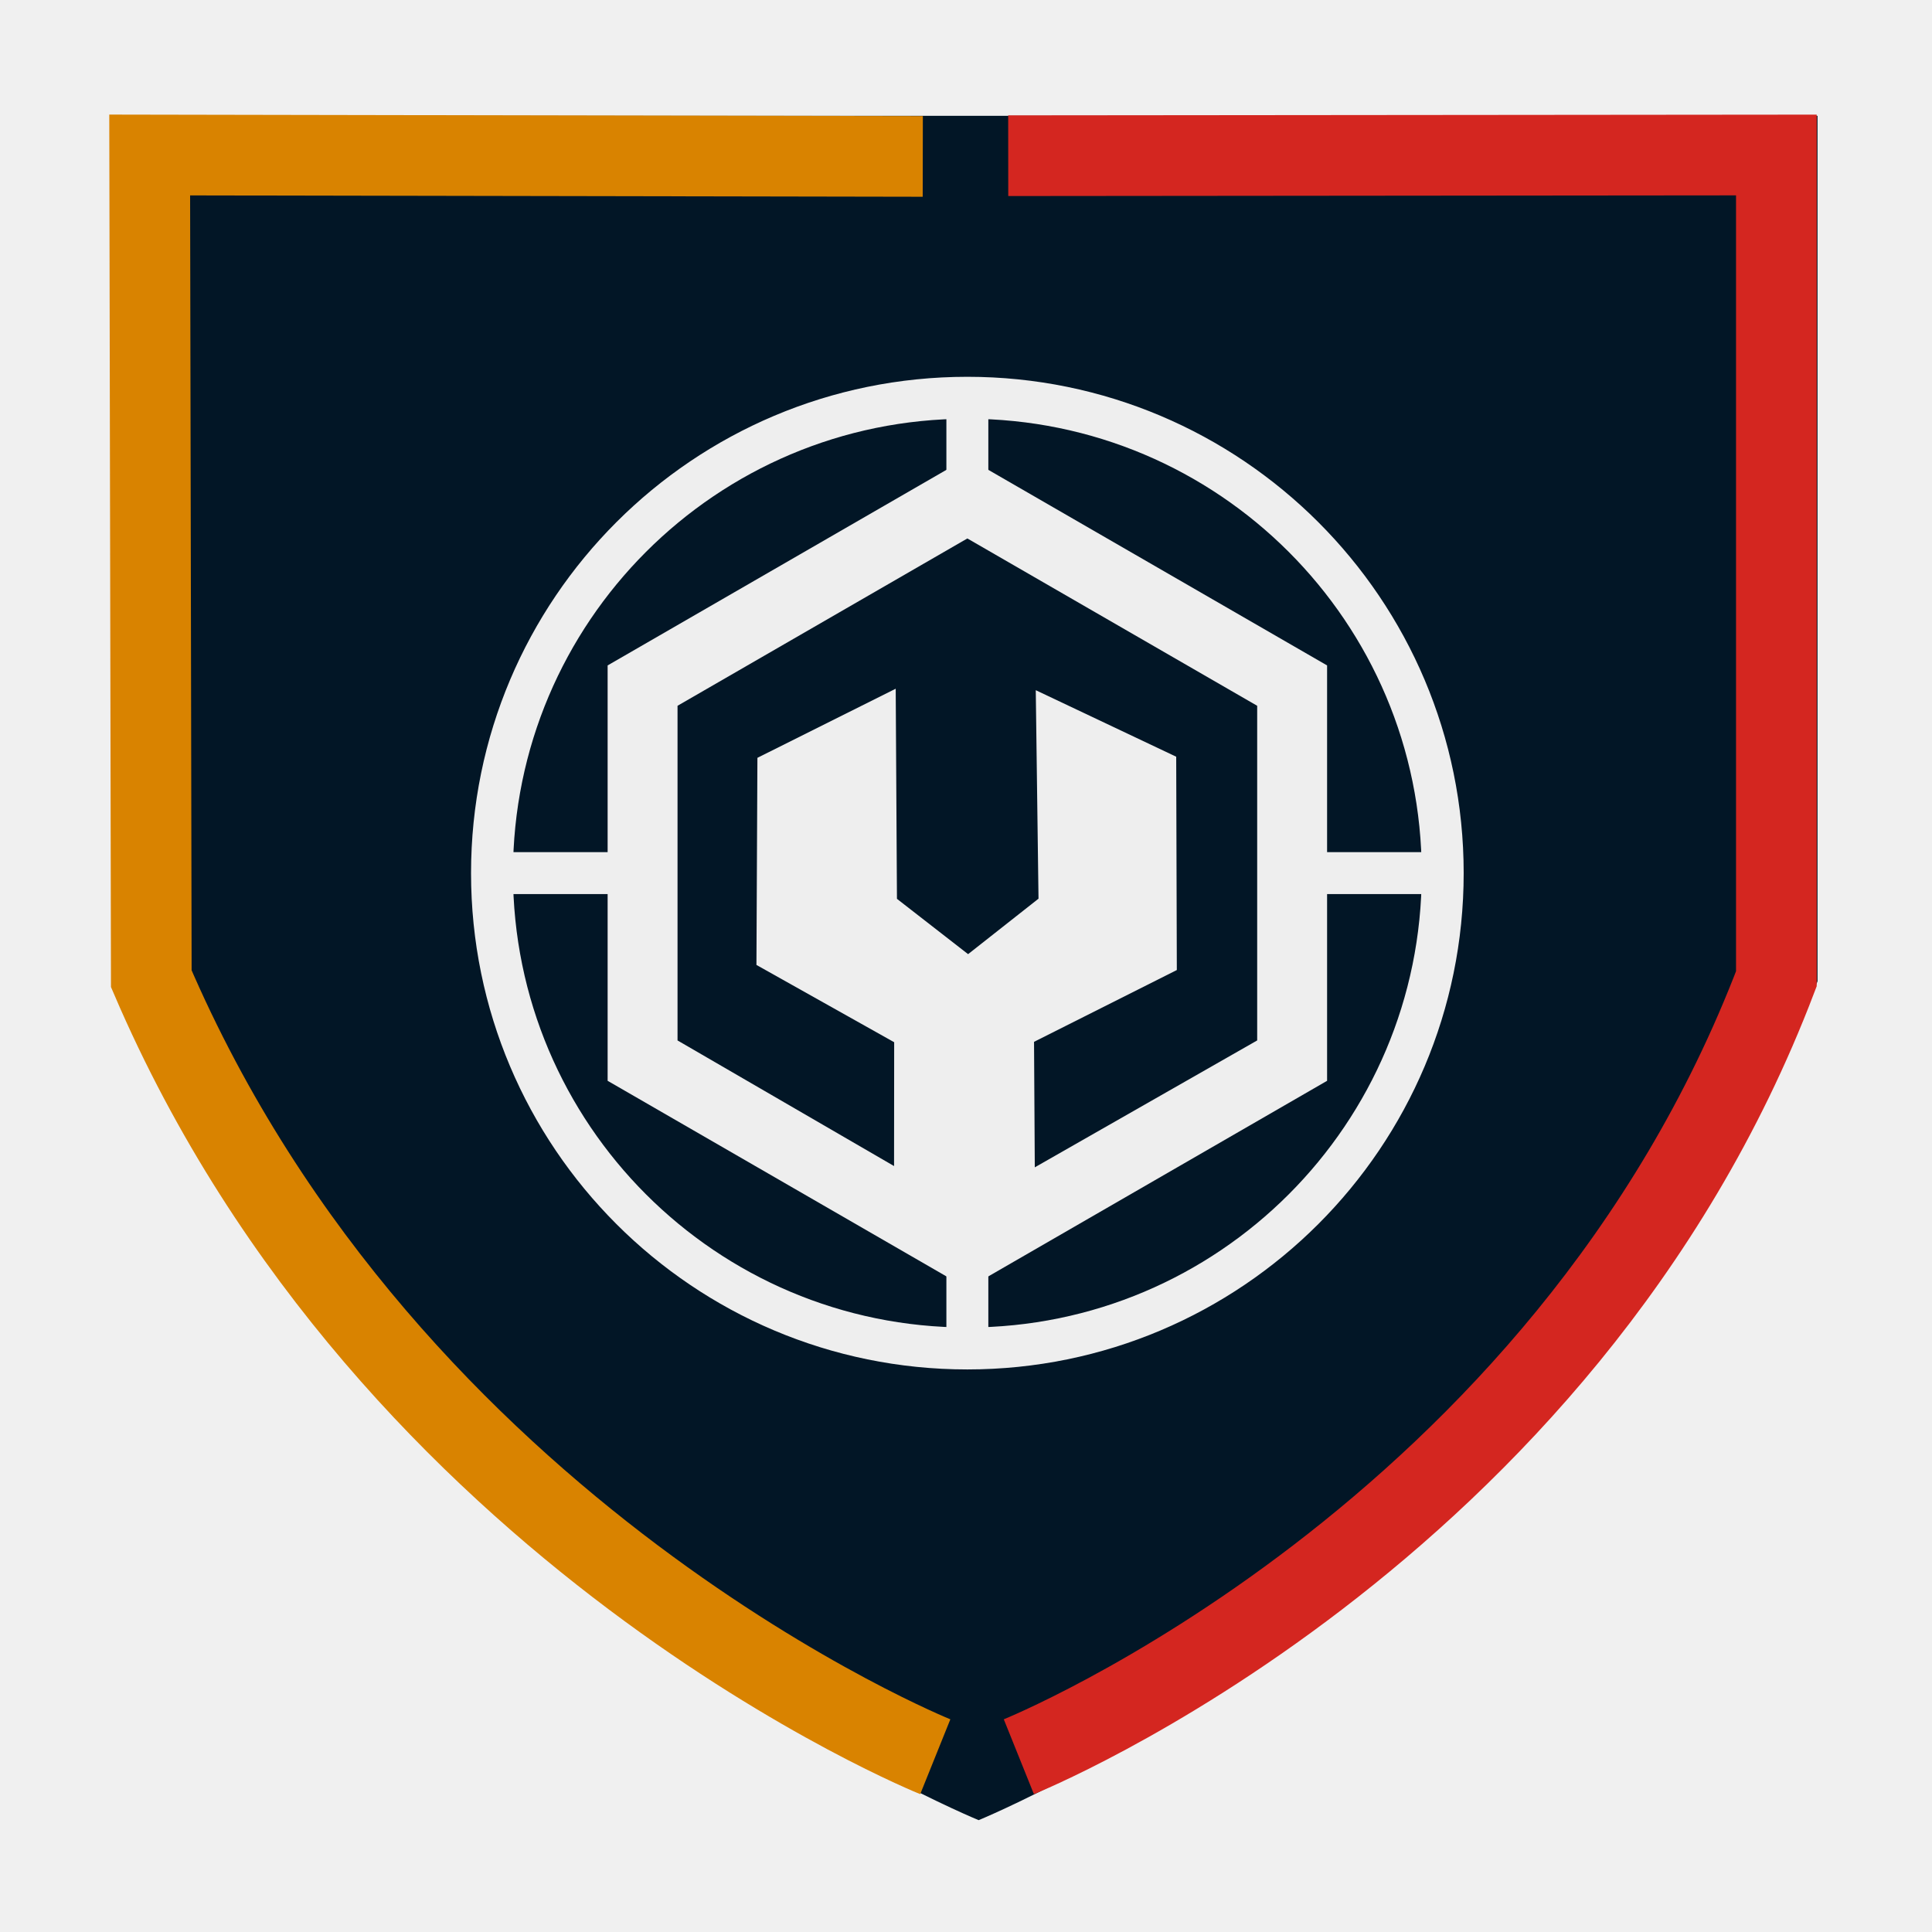
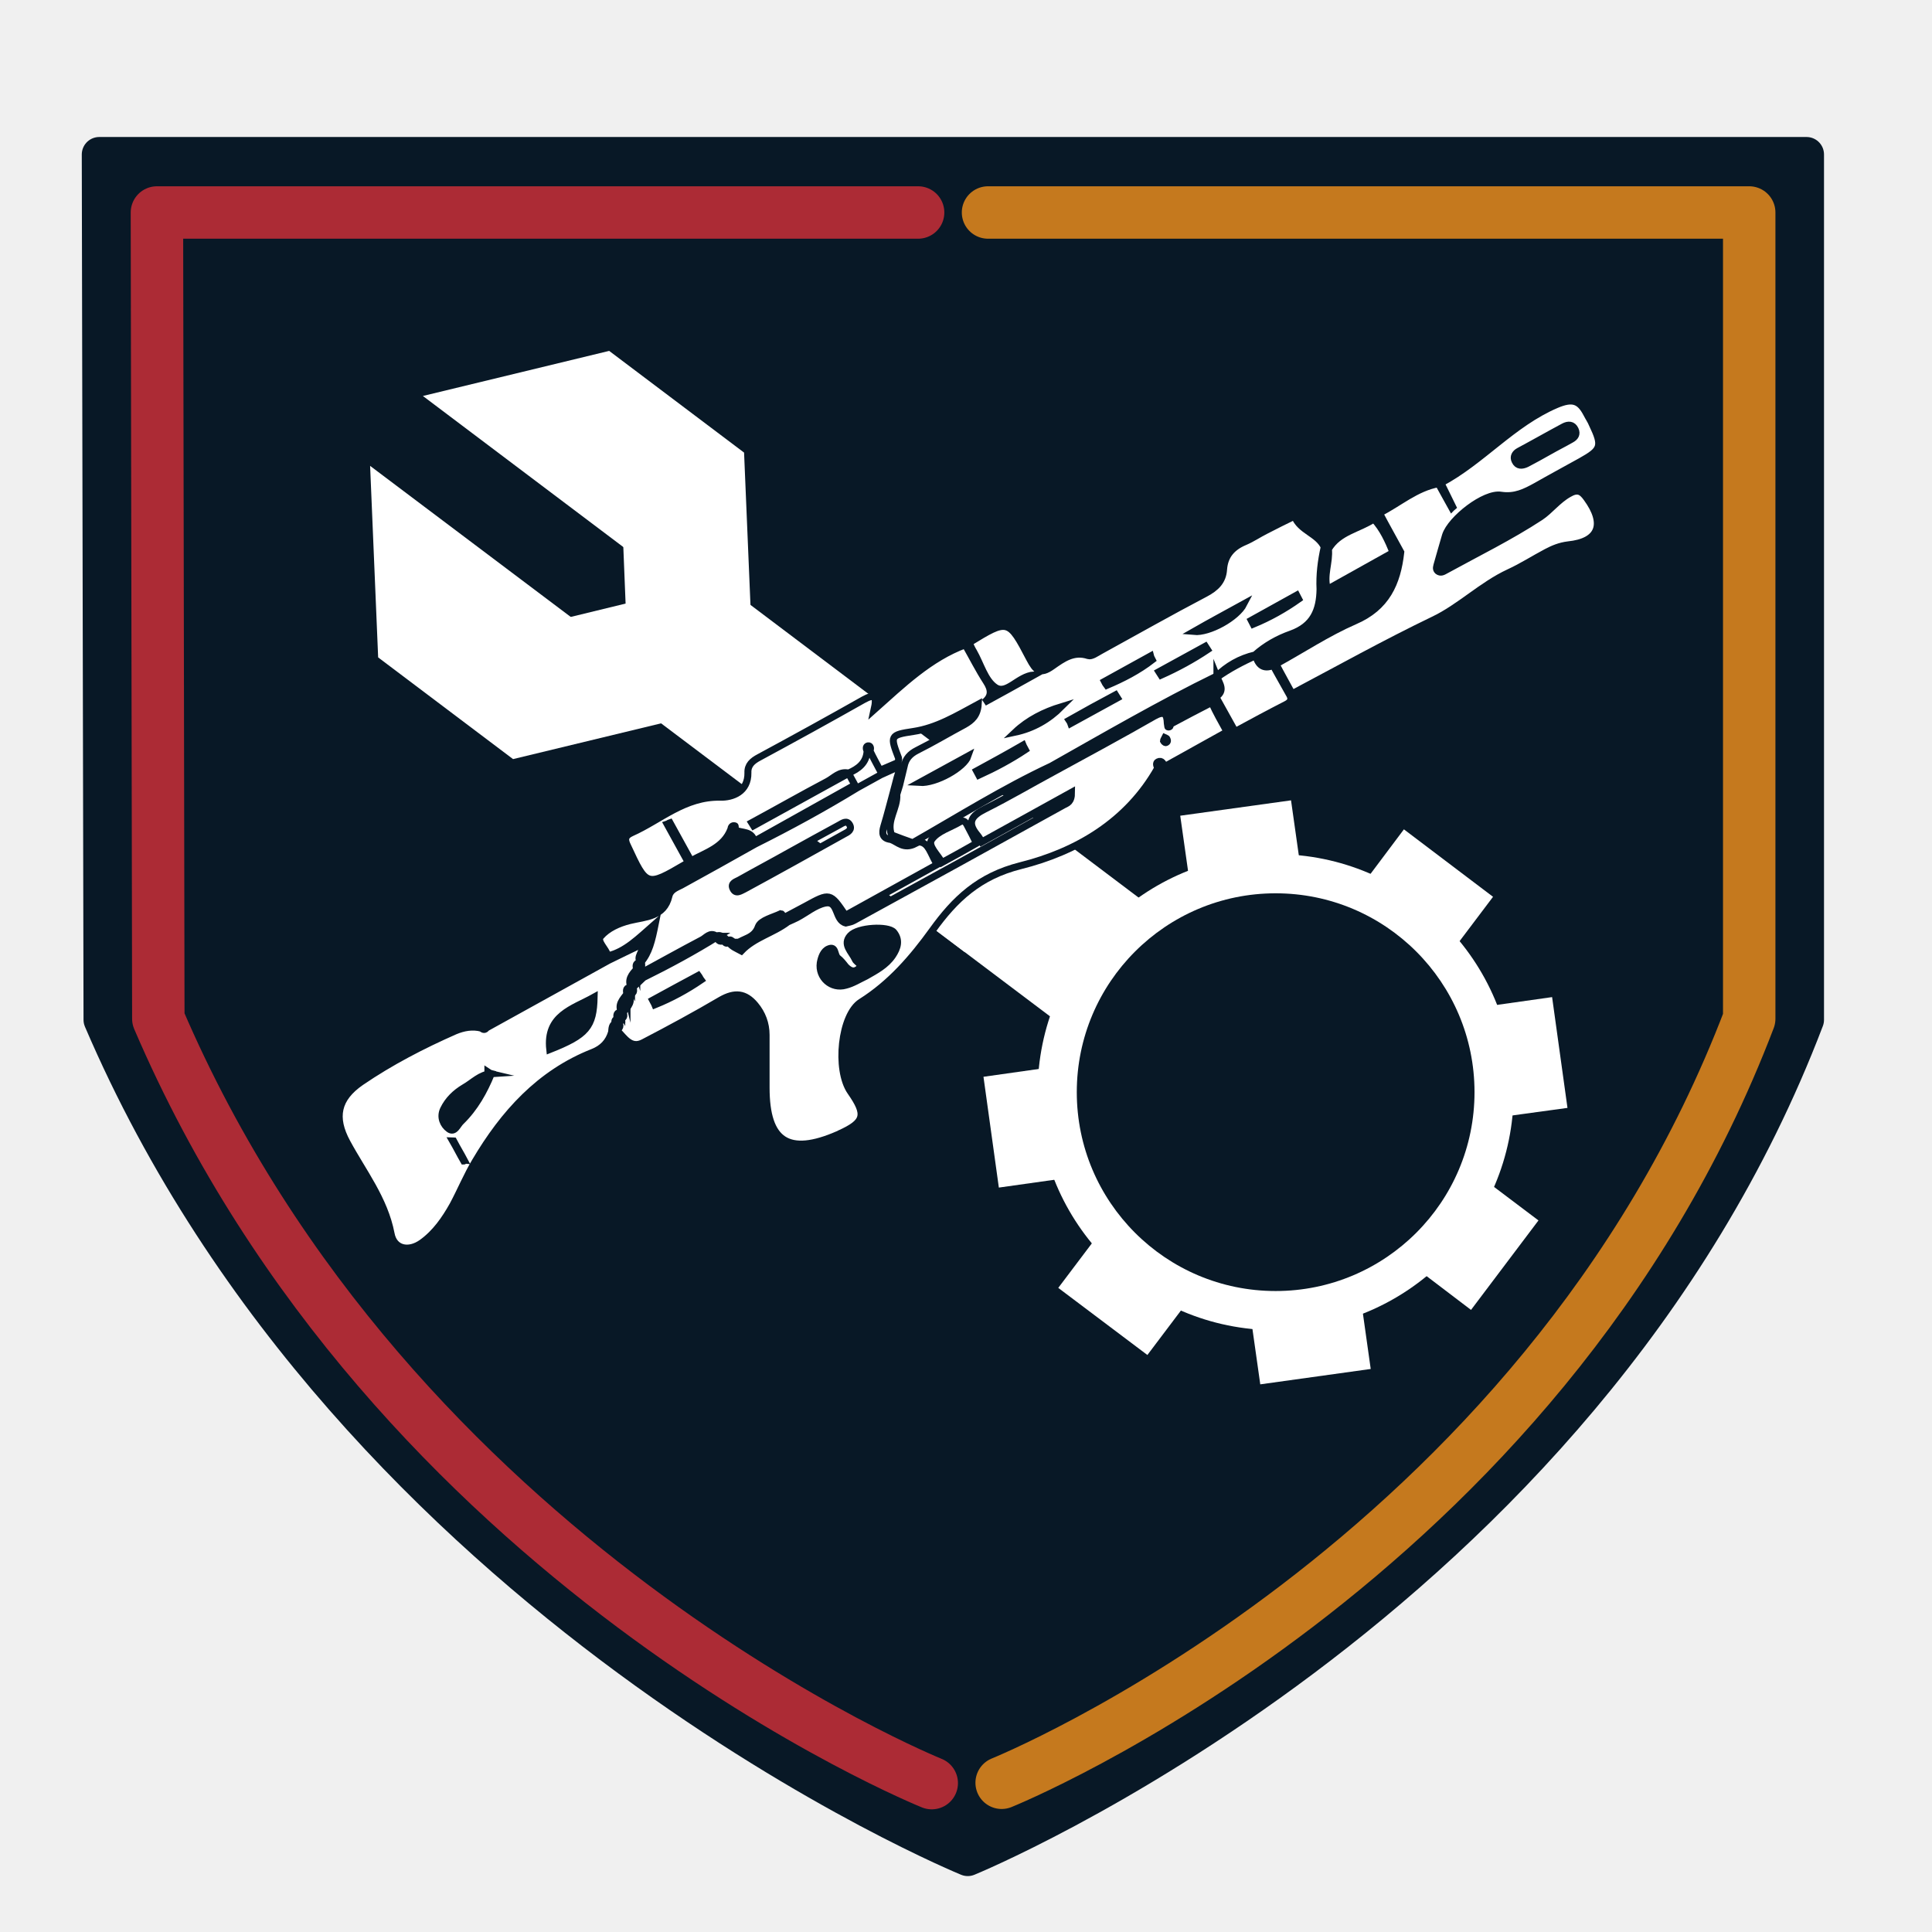
- <svg xmlns="http://www.w3.org/2000/svg" width="195mm" height="195mm" viewBox="0 0 690.945 690.945" id="svg2" version="1.1">
-   <defs id="defs4" />
-   <g id="layer1" transform="translate(0,-361.4175)">
-     <path style="fill:#021626;fill-rule:evenodd;stroke:#000000;stroke-width:0;stroke-linecap:butt;stroke-linejoin:miter;stroke-opacity:0;stroke-miterlimit:4;stroke-dasharray:none;fill-opacity:1" d="m 39.396,402.834 610.604,0 0,309.528 C 570,922.362 350,1012.362 350,1012.362 c 0,0 -220,-90 -310,-300.021 z" id="path4236" />
-     <path style="fill:none;fill-opacity:1;fill-rule:evenodd;stroke:#d98300;stroke-width:28.854;stroke-linecap:butt;stroke-linejoin:miter;stroke-miterlimit:4;stroke-dasharray:none;stroke-opacity:1" d="m 334.487,989.681 c 0,0 -194.631,-78.355 -280.378,-278.248 l -0.576,-294.583 276.481,0.505" id="path4255" />
-     <path style="fill:none;fill-opacity:1;fill-rule:evenodd;stroke:#d42620;stroke-width:28.854;stroke-linecap:butt;stroke-linejoin:miter;stroke-miterlimit:4;stroke-dasharray:none;stroke-opacity:1" d="m 360.572,417.103 274.714,-0.253 0,294.603 C 559.066,911.327 364.373,989.681 364.373,989.681" id="path4236-2" />
-     <path id="path5358-3-1" style="fill:none;fill-rule:evenodd;stroke:#eeeeee;stroke-width:15;stroke-linecap:butt;stroke-linejoin:miter;stroke-miterlimit:4;stroke-dasharray:none;stroke-opacity:1" d="m 513.102,673.672 -41.617,0 m -252.149,0 -39.091,0 m 165.714,136.685 0,30 m 0,-332.143 0,30 m 170,135.458 c 0,93.888 -76.112,170 -170,170 -93.888,0 -170,-76.112 -170,-170 0,-93.888 76.112,-170 170,-170 93.888,0 170,76.112 170,170 z" />
-     <path style="color:#000000;font-style:normal;font-variant:normal;font-weight:normal;font-stretch:normal;font-size:medium;line-height:normal;font-family:sans-serif;text-indent:0;text-align:start;text-decoration:none;text-decoration-line:none;text-decoration-style:solid;text-decoration-color:#000000;letter-spacing:normal;word-spacing:normal;text-transform:none;direction:ltr;block-progression:tb;writing-mode:lr-tb;baseline-shift:baseline;text-anchor:start;white-space:normal;clip-rule:nonzero;display:inline;overflow:visible;visibility:visible;opacity:1;isolation:auto;mix-blend-mode:normal;color-interpolation:sRGB;color-interpolation-filters:linearRGB;solid-color:#000000;solid-opacity:1;fill:#eeeeee;fill-opacity:1;fill-rule:nonzero;stroke:none;stroke-width:8.34;stroke-linecap:butt;stroke-linejoin:miter;stroke-miterlimit:4;stroke-dasharray:none;stroke-dashoffset:0;stroke-opacity:1;color-rendering:auto;image-rendering:auto;shape-rendering:auto;text-rendering:auto;enable-background:accumulate" d="m 474.609,599.395 -128.648,-74.274 -128.653,74.274 0,148.554 6.253,3.607 122.401,70.668 128.648,-74.274 z m -25,14.432 0,119.684 -79.533,45.383 -0.272,-44.883 51.067,-25.679 -0.224,-76.29 -50.224,-23.79 0.981,74.562 -25.181,19.839 -25.444,-19.786 -0.444,-75.143 -49.46,24.714 -0.348,74.072 49.258,27.641 -0.04,44.287 -77.438,-44.925 0,-119.684 103.653,-59.842 z" id="path6005" />
+ <svg xmlns="http://www.w3.org/2000/svg" version="1.1" x="0px" y="0px" viewBox="0 0 552.8 552.8" style="enable-background:new 0 0 552.8 552.8;" xml:space="preserve">
+   <style type="text/css">
+ 	
+ 		.st0{fill-rule:evenodd;clip-rule:evenodd;fill:#081826;stroke:#081826;stroke-width:10;stroke-linecap:round;stroke-linejoin:round;}
+ 	.st1{fill:none;stroke:#AC2B35;stroke-width:15;stroke-linecap:round;stroke-linejoin:round;}
+ 	.st2{fill:none;stroke:#C5791E;stroke-width:15;stroke-linecap:round;stroke-linejoin:round;}
+ 	.st3{display:none;}
+ 	.st4{display:inline;fill:#FFFFFF;}
+ 	.st5{display:inline;fill:#081826;}
+ 	.st6{fill:#081826;}
+ 	.st7{fill:#FFFFFF;}
+ 	.st8{fill:#FFFFFF;stroke:#081826;stroke-width:2;stroke-miterlimit:10;}
+ </style>
+   <g id="bg">
+     <path id="path4236" class="st0" d="   M28.4,44.2h488.5v247.6c-64,168-240,240-240,240s-176-72-248-240L28.4,44.2z" />
+     <path id="path4236-2_3_" class="st1" d="M266.6,510.2   c0,0-154.2-62.1-221.3-218.7L44.9,60.8h217.8" />
+     <path id="path4236-2_1_" class="st2" d="M282.7,60.8h217.8v230.7   c-59.7,156.5-213.9,218.6-213.9,218.6" />
+   </g>
+   <g id="Layer_3" class="st3">
+     <circle id="path8598_1_" class="st4" cx="272.8" cy="263" r="136.3" />
+     <polyline class="st4" points="240.7,141.5 240.7,98.6 304.7,98.6 304.7,141.5  " />
+     <polyline class="st4" points="304.7,384.5 304.7,427.4 240.7,427.4 240.7,384.5  " />
+     <circle id="path8598_2_" class="st5" cx="272.8" cy="263" r="113.9" />
+     <polyline class="st4" points="394.1,231 437.1,231 437.1,295 394.1,295  " />
+     <polyline class="st4" points="151.2,295 108.3,295 108.3,231 151.2,231  " />
+     <polyline class="st4" points="164.2,199.7 133.8,169.4 179.1,124.1 209.4,154.5  " />
+     <polyline class="st4" points="381.2,326.3 411.5,356.6 366.3,401.9 335.9,371.5  " />
+     <polyline class="st4" points="335.9,154.5 366.3,124.1 411.5,169.4 381.2,199.7  " />
+     <polyline class="st4" points="209.4,371.5 179.1,401.9 133.8,356.6 164.2,326.3  " />
+   </g>
+   <g id="Layer_2">
+     <g>
+       <rect x="252" y="168.5" transform="matrix(0.602 -0.7985 0.7985 0.602 -86.3469 318.6015)" class="st6" width="48.9" height="154.9" />
+       <polygon class="st7" points="177.9,145.3 301.6,238.6 276,272.4 152.3,179.2 179,172.7   " />
+       <polygon class="st7" points="105.9,133.3 200.2,204.3 146.8,217.2 108.2,188.1   " />
+       <polygon class="st7" points="215.2,184.3 121,113.3 174.3,100.4 212.9,129.5   " />
+       <polygon class="st7" points="380.2,350.9 256.5,257.7 282,223.8 405.7,317.1 379,323.5   " />
+       <g>
+         <circle id="path8598_4_" class="st7" cx="365" cy="312.5" r="68.1" />
+         <polyline class="st7" points="307.1,336.8 285.8,339.8 281.4,308.1 302.6,305.1    " />
+         <polyline class="st7" points="422.9,288.3 444.1,285.3 448.5,317 427.3,319.9    " />
+         <circle id="path8598_3_" class="st6" cx="365" cy="312.5" r="56.9" />
+         <polyline class="st7" points="340.7,254.6 337.7,233.4 369.4,229 372.4,250.2    " />
+         <polyline class="st7" points="389.2,370.4 392.2,391.7 360.6,396.1 357.6,374.9    " />
+         <polyline class="st7" points="341.2,370.6 328.3,387.7 302.8,368.5 315.7,351.4    " />
+         <polyline class="st7" points="388.8,254.5 401.7,237.3 427.2,256.6 414.3,273.7    " />
+         <polyline class="st7" points="306.9,288.8 289.8,275.8 309,250.3 326.1,263.2    " />
+         <polyline class="st7" points="423.1,336.3 440.2,349.2 420.9,374.8 403.8,361.8    " />
+       </g>
+     </g>
+   </g>
+   <g id="Layer_4">
+     <g>
+       <path class="st8" d="M173.9,273.5c-0.4-2-3.3-4.1-2-5.6c2-2.3,5.1-3.7,8.3-4.5c4.5-1.1,9.8-1,11.2-7c0.4-1.8,2.1-2.4,3.5-3.1    c7.1-3.9,14.1-7.8,21.2-11.8c10-5,19.7-10.3,29.2-16.1c2.2-1.2,4.5-2.5,6.7-3.7c1.8-0.8,3.5-1.6,5.3-2.4c0.2,0.2,0.3,0.5,0.2,0.7    c-0.1,0.4-0.3,0.8-0.4,1.1c-0.1,0.4-0.3,0.9-0.4,1.3c-0.2,0.8-0.4,1.5-0.6,2.3c-0.1,0.5-0.3,1-0.4,1.5c0,0-0.1,0.4-0.1,0.4    c-0.9,3.3-1.7,6.5-2.7,9.8c-0.6,2-0.5,3.5,2,3.8c2,0.7,3.6,2.9,7,1.2c-2.8-1-4.8-1.7-6.8-2.5c-1.6-4.1,1.8-7.6,1.5-11.6    c0.1-0.4,0.3-0.9,0.4-1.3c0.1-0.4,0.3-0.9,0.4-1.3c0.2-0.8,0.4-1.7,0.6-2.5c0,0,0.1-0.4,0.1-0.4c0.2-0.8,0.4-1.7,0.6-2.5    c0.4-2.2,1.7-3.6,3.7-4.6c4.6-2.3,9.1-5,13.6-7.4c2.1-1.2,3.7-2.6,3.9-5.8c-6.3,3.4-11.9,6.8-18.6,7.8c-6.7,1-6.6,1.3-4.2,7.6    c0.1,0.4-0.1,0.9-0.2,1.3c-1.7,0.7-3.4,1.5-5.1,2.2c-1-1.9-2-3.7-2.9-5.6c0.4-0.7,0.1-1.5-0.5-1.4c-0.7,0.1-0.6,0.9-0.3,1.5    c-0.2,3.4-2.5,5.1-5.3,6.3c-2.6-0.6-4.2,1.4-6.1,2.4c-7.2,3.8-14.4,7.9-21.6,11.8c0.2,0.3,0.3,0.6,0.5,0.9c9.1-5,18.1-10,27.2-15    c0.6,1.1,1.2,2.2,1.8,3.3c-9.6,5.4-19.2,10.7-28.8,16.1c-0.7-3-3.5-2.3-5.4-3.2c0-0.4,0-1.2-0.1-1.2c-0.8-0.2-1.1,0.3-1.2,1    c-2,5.2-7.1,6.6-11.4,9c-2-3.6-4-7.3-6-10.9c-0.3,0.1-0.5,0.3-0.8,0.4c2,3.6,4,7.3,6,10.9c-0.3,0.2-0.5,0.4-0.8,0.6    c-11.1,6.5-11.1,6.4-16.5-5.2c-0.9-1.8-0.9-2.9,1.1-3.8c8.3-3.7,15.2-10.4,25.4-10.2c3.4,0.1,8-1.5,7.9-7    c-0.1-2.2,1.3-3.4,3.2-4.4c10-5.4,20-10.9,29.9-16.5c3.1-1.7,3.9-1.1,3,2.9c8.2-7.3,15.9-14.8,26.1-18.6c2,3.5,3.8,7.1,6,10.5    c1.5,2.3,1.7,4.2-0.6,6c4.6-2.5,9.1-5,14.3-7.9c-4.7,0.4-7.8,5.8-11.1,3.6c-3-2-4.2-6.7-6.2-10.2c-0.5-0.8-0.9-1.7-1.3-2.6    c11.1-6.8,11.3-6.9,17.3,4.6c1.8,3.4,3,4.6,6.5,2.1c3-2.1,6.1-4.4,10.3-3c0.9,0.3,2.4-0.8,3.5-1.4c10-5.5,19.9-11.1,30-16.4    c3-1.6,5-3.5,5.2-6.9c0.3-4,2.5-6.4,6.1-7.9c2.1-0.9,4-2.2,6-3.2c2.7-1.4,5.5-2.8,8.2-4.1c1.6,4.2,6.7,4.9,8.5,8.8    c-0.9,4-1.4,8-1.2,12.1c-0.1,6-1.9,10.5-8.3,12.8c-3.7,1.3-7.3,3.3-10.3,6l0,0c-4.3,1-8,3.1-11.1,6.2l0-0.1    c-16.1,7.9-31.6,16.9-47.2,25.7c-13.7,6.4-26.6,14.5-40.1,22.2c3.9-1.6,4.9,1,6.1,3.4c0.4,0.9,0.9,1.7,1.3,2.6    c-8.7,4.8-17.5,9.7-26.2,14.5c-4.4-6.5-4.4-6.5-11.5-2.6c-2,1.1-4,2.1-6,3.2c-0.3-0.4-0.8-1.1-0.9-1.1c-2.3,1.1-5.8,1.9-6.5,3.7    c-1.2,3.5-4.4,3.3-6.4,5.1c-0.9-0.2-1.3-2.2-2.7-0.7l0.1,0c-0.2-1-0.6-1.6-1.4-0.4l0.1,0c0.2-1.6-0.8-1.5-1.9-1.3l0.1,0    c-1.8-1.2-2.9,0.6-4.2,1.2c-5.9,3.1-11.8,6.4-17.7,9.6c-0.3-0.6,0.2-1.6-0.9-1.6l0,0.1c1.6,0.2,1.7-0.7,1.3-1.9l0,0.1    c2.3-2.7,3.1-6,4.1-11C182.6,268.6,179,272.3,173.9,273.5z M226,243.8c-4.8,2.7-9.7,5.3-14.5,8c-0.9,0.5-2.5,0.9-1.8,2.4    c0.8,1.8,2.2,0.7,3.3,0.2c9.6-5.2,19.1-10.5,28.6-15.8c1-0.5,2.3-1.2,1.5-2.6c-0.8-1.4-2-0.5-2.9,0    C235.4,238.6,230.7,241.2,226,243.8z M263.1,223.9c4.7,0.3,12.8-4.3,13.9-7.6C272.4,218.8,268,221.2,263.1,223.9z M329.7,188.8    c-0.2-0.4-0.4-0.7-0.5-1.1c-4.4,2.4-8.8,4.9-13.2,7.3c0.2,0.4,0.4,0.7,0.7,1.1C321.2,194.2,325.7,191.9,329.7,188.8z M303.7,202.2    c-4.9,1.5-9.5,3.8-13.2,7.3C295.6,208.4,300,205.9,303.7,202.2z M279.4,220.6c0.2,0.4,0.5,0.8,0.7,1.2c4.6-2.1,9.1-4.5,13.3-7.3    c-0.2-0.4-0.5-0.8-0.7-1.3C288.2,215.8,283.8,218.2,279.4,220.6z M341.6,180.7c4.4,0.4,12.3-4,14.3-7.9    C351,175.5,346.5,177.9,341.6,180.7z M345.5,185.9c-0.2-0.3-0.4-0.7-0.6-1c-4.4,2.4-8.9,4.9-13.3,7.3c0.2,0.3,0.4,0.7,0.6,1    C336.9,191.1,341.3,188.7,345.5,185.9z M305.9,206.1c0.2,0.3,0.4,0.6,0.5,0.9c4.4-2.4,8.9-4.9,13.3-7.3c-0.2-0.3-0.3-0.6-0.5-0.9    C314.7,201.2,310.3,203.6,305.9,206.1z M358,177.5c0.2,0.4,0.4,0.7,0.6,1.1c4.6-1.9,8.9-4.3,13-7.2c-0.2-0.4-0.4-0.7-0.6-1.1    C366.7,172.7,362.3,175.1,358,177.5z" />
+       <path class="st8" d="M351.1,209.4c-5.9,3.3-11.9,6.6-17.8,9.9c-0.5-0.7-0.8-1.9-2-1.3c-0.6,0.3-0.4,1.1,0,1.7    c-8.7,15.5-23.3,24-39.3,28c-11.9,3-18.8,9.6-25.2,18.5c-5.7,7.9-12,15.2-20.4,20.5c-5.8,3.6-7.4,19.4-3,25.7    c4.6,6.6,4.1,8.7-3.2,12c-0.1,0.1-0.3,0.2-0.4,0.2c-14.2,6.2-20.6,2.1-20.6-13.4c0-5,0-10.1,0-15.1c0-3.2-1.1-6.1-3.1-8.5    c-2.9-3.5-5.9-3.7-9.8-1.5c-7.3,4.3-14.7,8.3-22.2,12.2c-3.6,1.9-5.4-1.3-7.5-3.4c0.5-0.8,1.5-1.5,0-2.3l0,0.1    c0.3-0.2,0.7-0.3,1-0.5c-0.2-0.3-0.4-0.6-0.6-0.9l0,0.1c1.6,0.2,1.7-0.6,1.3-1.9l0,0.1c1.4-1.5,2.9-3.1,1.5-5.4l0,0.1    c1.6,0.2,1.7-0.7,1.3-1.9c0,0,0,0.1,0,0.1c1-0.9,2-1.8,3-2.8c7.3-3.6,14.5-7.5,21.4-11.8c0,0-0.1,0-0.1,0    c-0.2,1.6,0.8,1.5,1.9,1.3c0,0-0.1,0-0.1,0c0.3,0.7,0.7,0.9,1.4,0.4c0,0-0.1,0-0.1,0c0.9,1.3,2.3,1.8,3.6,2.5    c3.7-3.9,9.1-5.1,13.3-8.3c0.9-0.4,1.8-0.8,2.6-1.2c2.7-1.4,5.2-3.6,8.1-4.2c3.9-0.8,2.7,4.9,5.9,5.7c0.8-0.2,1.6-0.3,2.3-0.7    c20.1-11,40.1-22,60.1-33.1c0.9-0.5,2.2-0.7,2.2-3.6c-9,5-17.4,9.6-25.7,14.2c-0.4-0.7-0.8-1.4-1.3-2c-3-3.6-1.6-5.5,2.2-7.4    c6.8-3.4,13.4-7.3,20.1-10.9c9.5-5.2,19-10.3,28.4-15.7c2.9-1.6,3.6-0.6,3.7,2c0.1,0.4,0.1,1.1,0.2,1.1c0.6,0.1,0.7-0.3,0.7-0.8    c3.9-2.1,7.9-4.2,11.8-6.2C347.9,203.7,349.5,206.5,351.1,209.4z M247.8,279.3c2.8-1.6,5.7-3.1,7.6-5.9c1.4-2.1,2.2-4.4,0.3-6.7    c-1.6-1.8-10.2-1.4-12.4,1c-2.3,2.5,0.4,4.6,1.4,6.8c0.4,1,2.6,1.5,0.7,2.9c-1.3,0.9-2.4,0.2-3.4-0.8c-0.7-0.9-1.4-1.8-2.3-2.5    c-1-0.8-0.5-3.5-2.6-2.6c-1.5,0.6-2.1,2.4-2.4,4c-0.6,4.2,3.2,7.6,7.3,6.4C244,281.4,245.9,280.2,247.8,279.3z M186.7,286.2    c0.2,0.4,0.5,0.8,0.7,1.3c4.7-1.9,9.1-4.3,13.2-7.1c-0.3-0.4-0.5-0.9-0.8-1.3C195.5,281.4,191.1,283.8,186.7,286.2z M333.3,211.1    c-0.2,0.4-0.4,0.7-0.4,0.9c0.1,0.2,0.5,0.5,0.6,0.5c0.5-0.1,0.7-0.5,0.4-1C333.9,211.2,333.5,211.2,333.3,211.1z" />
+       <path class="st8" d="M175,295.3c-0.8,2.8-2.6,4.7-5.4,5.8c-15.2,6-25.5,17.5-33.6,31.2c-2.4,4-4.2,8.4-6.4,12.5    c-2.3,4.1-5,8-8.9,10.8c-3.8,2.7-8,1.8-8.8-2.6c-1.9-9.9-8-17.6-12.6-26.1c-3.9-7.2-2.8-12.6,4-17.3c8.5-5.8,17.6-10.5,26.9-14.6    c2.4-1,5-1.5,7.6-0.8c0.5,0.5,1,0.5,1.4-0.1c11.6-6.4,23.3-12.9,34.9-19.3c3.2-1.6,6.4-3.1,9.7-4.7c0.6,2.2-2.2,3.7-0.3,5.5    c0,0,0-0.1,0-0.1c-1.6-0.2-1.7,0.7-1.3,1.9c0,0,0-0.1,0-0.1c-1.4,1.5-2.8,3.1-1.5,5.4c0,0,0-0.1,0-0.1c-1.6-0.2-1.6,0.7-1.3,1.9    c0,0,0-0.1,0-0.1c-1.2,1.6-2.8,3.1-1.5,5.4c0,0,0-0.1,0-0.1c-1.6-0.2-1.5,0.8-1.3,1.9c0,0,0-0.1,0-0.1c-0.7,0.3-0.9,0.8-0.4,1.4    c0,0,0-0.1,0-0.1C175.1,293.1,175.1,294.2,175,295.3z M140.6,307.2c-3.2,0.2-5.3,2.6-7.8,4c-2.5,1.5-4.6,3.5-5.9,6.2    c-1.1,2.3,0,4.5,1.5,5.6c1.7,1.3,2.5-1.2,3.5-2.1C135.9,317,138.5,312.3,140.6,307.2c-0.4-0.1-0.7-0.3-1-0.5    c0,0.1-0.1,0.3-0.1,0.4C139.8,307.1,140.2,307.1,140.6,307.2z M157.3,300.3c10.6-4.2,12.5-6.5,12.7-15    C163.9,288.7,156.2,290.5,157.3,300.3z M129.8,326.5c-0.1,0-0.2-0.1-0.3-0.1c1.1,1.9,2.1,3.9,3.2,5.8c0.1,0,0.1-0.1,0.2-0.1    C131.9,330.2,130.8,328.4,129.8,326.5z" />
+       <path class="st8" d="M394.7,146.8c5.6-2.8,10.4-7.2,16.9-8.4c1.3,2.3,2.5,4.6,3.8,6.9c0.1-0.1,0.2-0.1,0.3-0.2    c-1.1-2.3-2.3-4.6-3.4-6.9c11.8-6.3,20.4-17,33-22.4c4.7-2,6.7-1.2,8.7,2.6c0.5,1,1.2,2,1.6,3c3,6.3,2.6,7.3-3.3,10.6    c-4.3,2.4-8.6,4.7-12.8,7.1c-3.1,1.7-6,3.2-10,2.6c-4.7-0.8-14.4,6.8-15.9,11.5c-0.8,2.6-1.5,5.3-2.3,8c-0.2,0.8-0.6,1.6,0.1,2.2    c0.8,0.6,1.5,0.2,2.2-0.2c9.1-5,18.5-9.6,27.2-15.3c2.7-1.8,4.9-4.8,8.1-6.6c2.4-1.4,3.6-0.9,5.1,1.2c5.4,7.4,3.6,12.5-5.3,13.4    c-2.4,0.3-4.3,1.1-6.2,2.1c-3.6,1.9-7,4.1-10.7,5.8c-7.8,3.6-14.1,10-21.7,13.6c-13.7,6.6-27,14-40.4,21.1    c-1.5-2.8-3.1-5.6-4.6-8.5c7.5-4.1,14.7-8.9,22.5-12.3c9.1-3.9,12.2-10.8,13.2-19.7C398.8,154.3,396.7,150.6,394.7,146.8z     M443.2,129.2c2.1-1.2,4.3-2.3,6.4-3.5c1.1-0.6,1.7-1.5,1.1-2.8c-0.7-1.5-2-1.5-3.3-0.8c-4.3,2.3-8.5,4.7-12.8,7    c-1.1,0.6-1.7,1.6-1.1,2.8c0.7,1.5,2,1.4,3.3,0.8C438.9,131.6,441.1,130.4,443.2,129.2z" />
+       <path class="st8" d="M369.1,199c0.6,1.3,0,2-1.2,2.6c-4.9,2.5-9.7,5.1-14.5,7.7c-1.8-3.3-3.7-6.6-5.5-9.9c2.7-1.8,1.1-3.7,0.3-5.7    c0,0,0,0.1,0,0.1c3.5-2.5,7.2-4.4,11.1-6.2l0,0c0.7,2.6,2.2,4,5,2.8C365.8,193.2,367.5,196.1,369.1,199z" />
+       <path class="st8" d="M380.1,157.1c2.9-5,8.7-5.7,13-8.6c2.6,2.8,4.1,6.2,5.5,9.6c-6.3,3.5-12.5,7-18.8,10.5    C378.6,164.6,380.5,160.9,380.1,157.1z" />
+       <path class="st8" d="M269.5,246.8c-1.1-2.2-4.2-4.8-2.9-6.6c1.7-2.4,5.3-3.4,8-5c1.1-0.7,1.7,0,2.2,1c0.9,1.7,1.8,3.4,2.6,5.1    C276.1,243.2,272.8,245,269.5,246.8z" />
+     </g>
  </g>
</svg>
